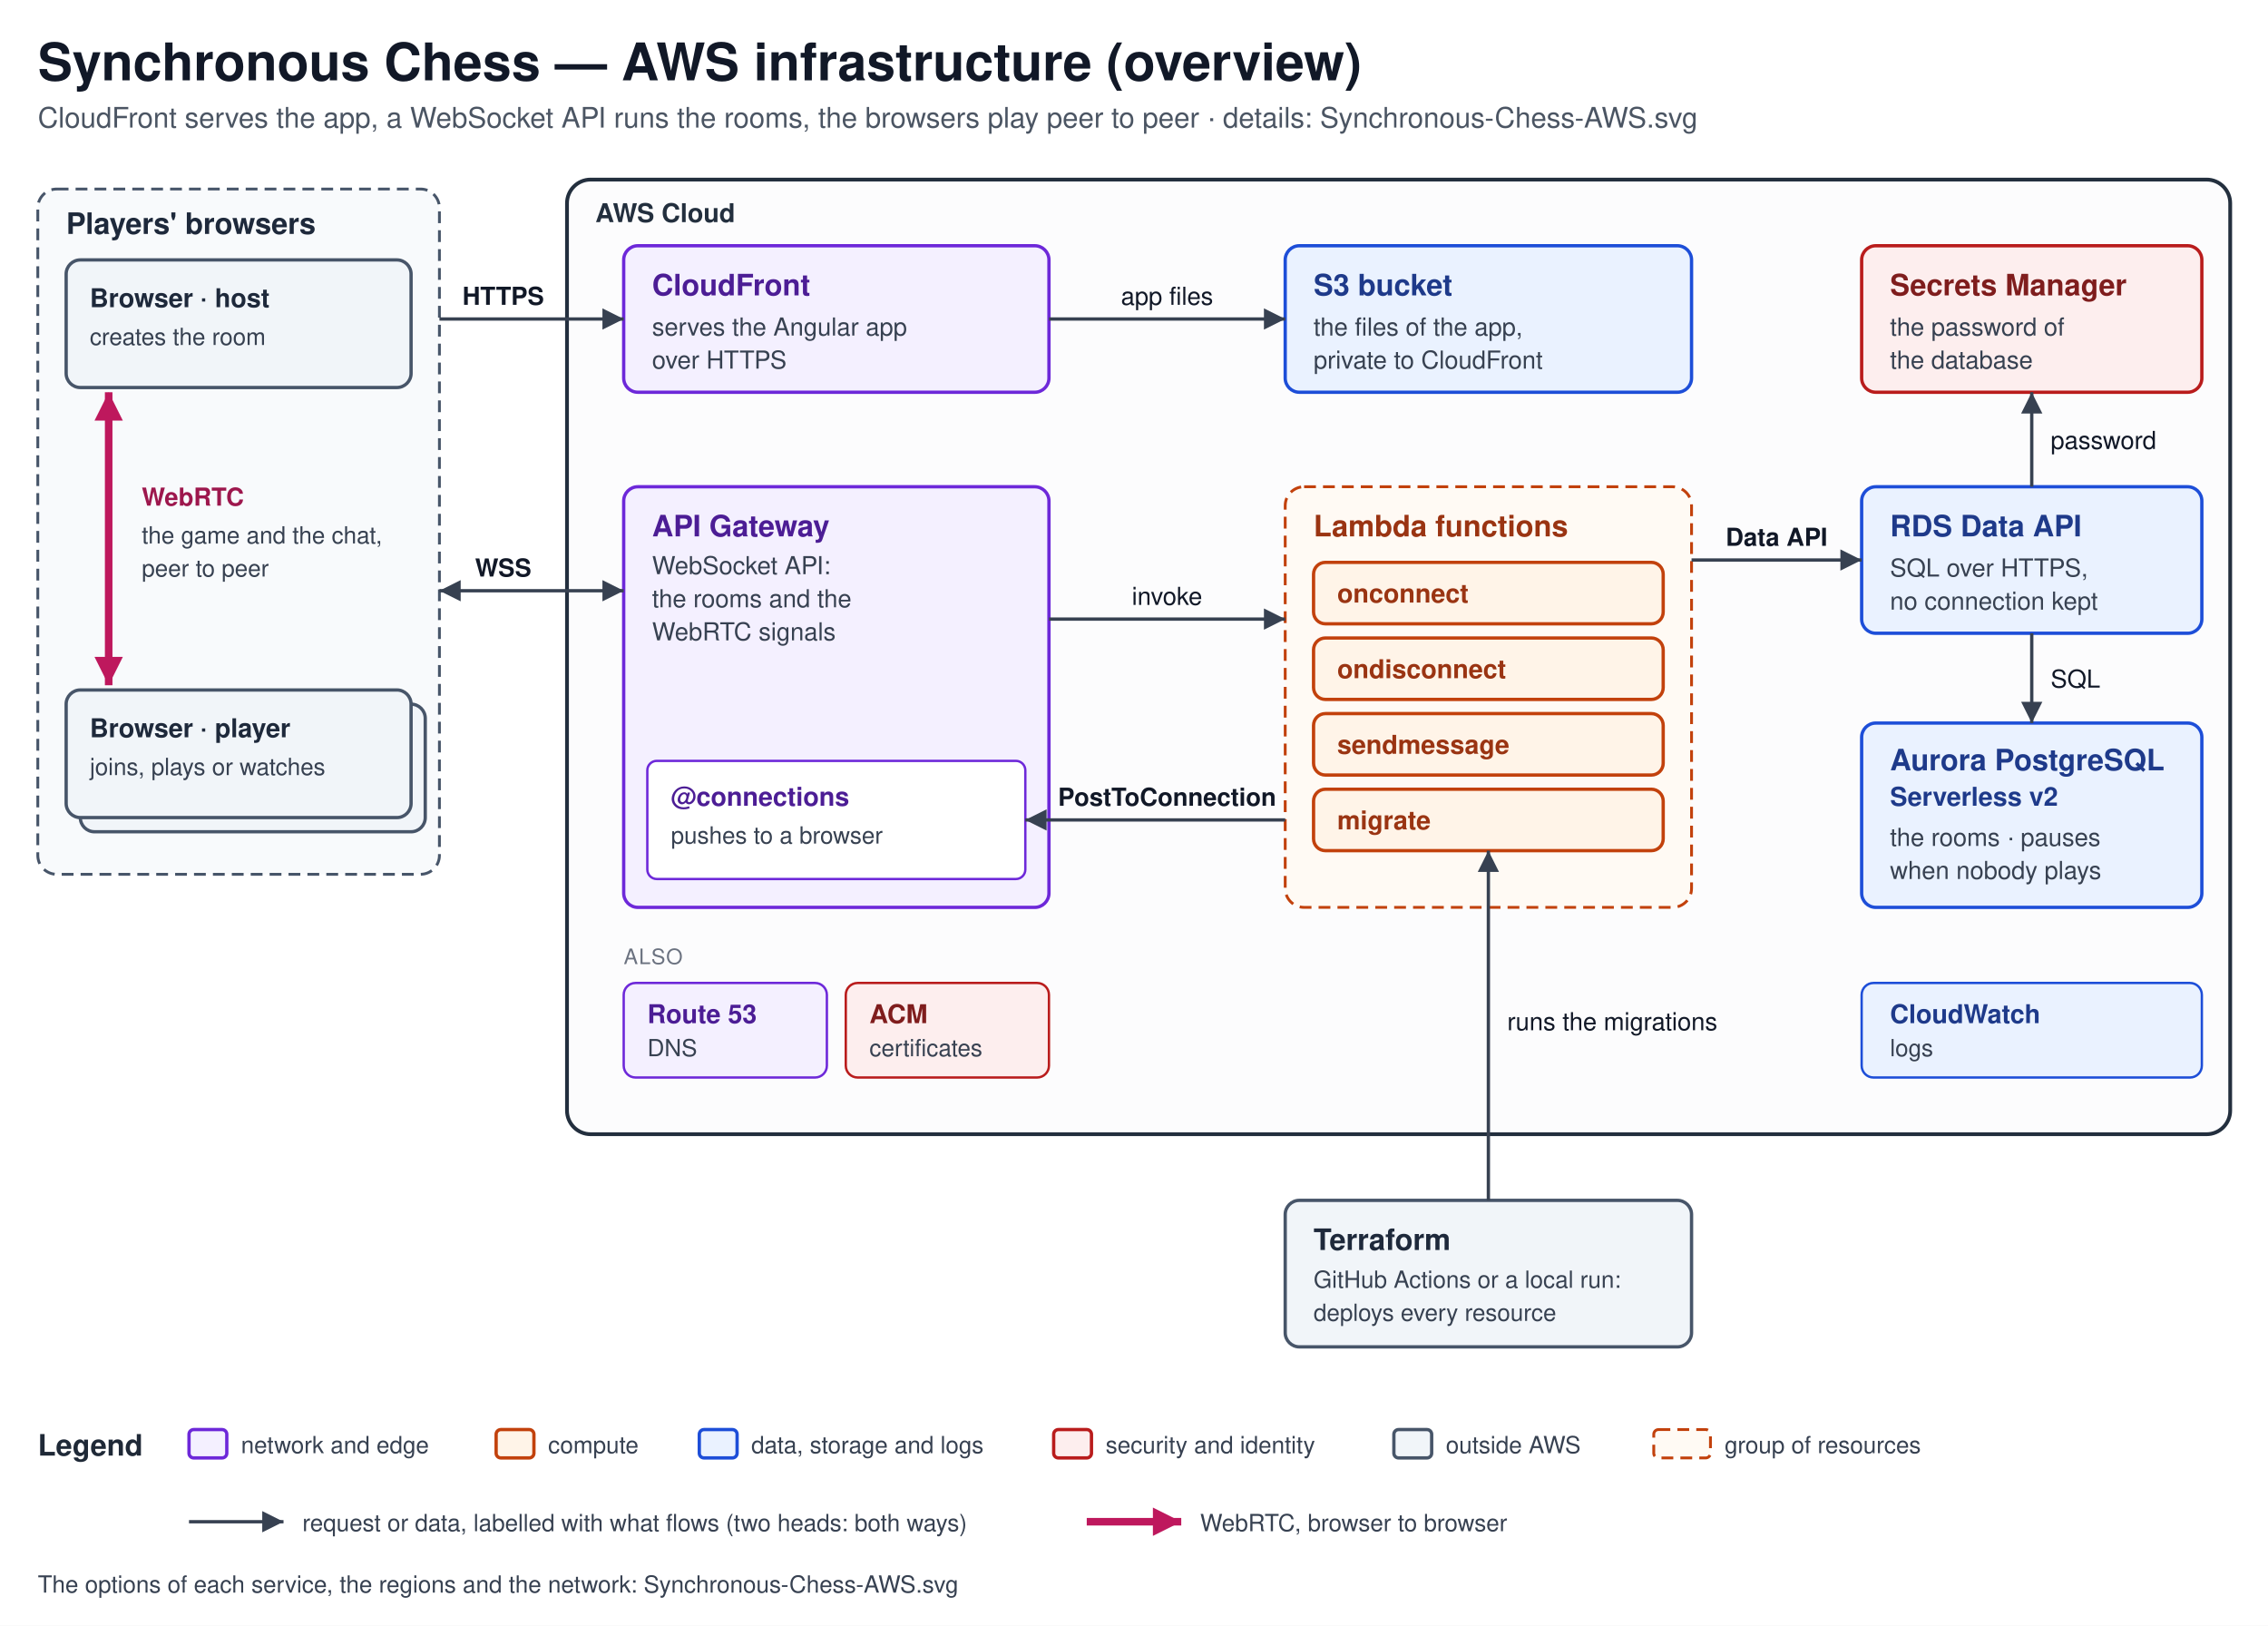
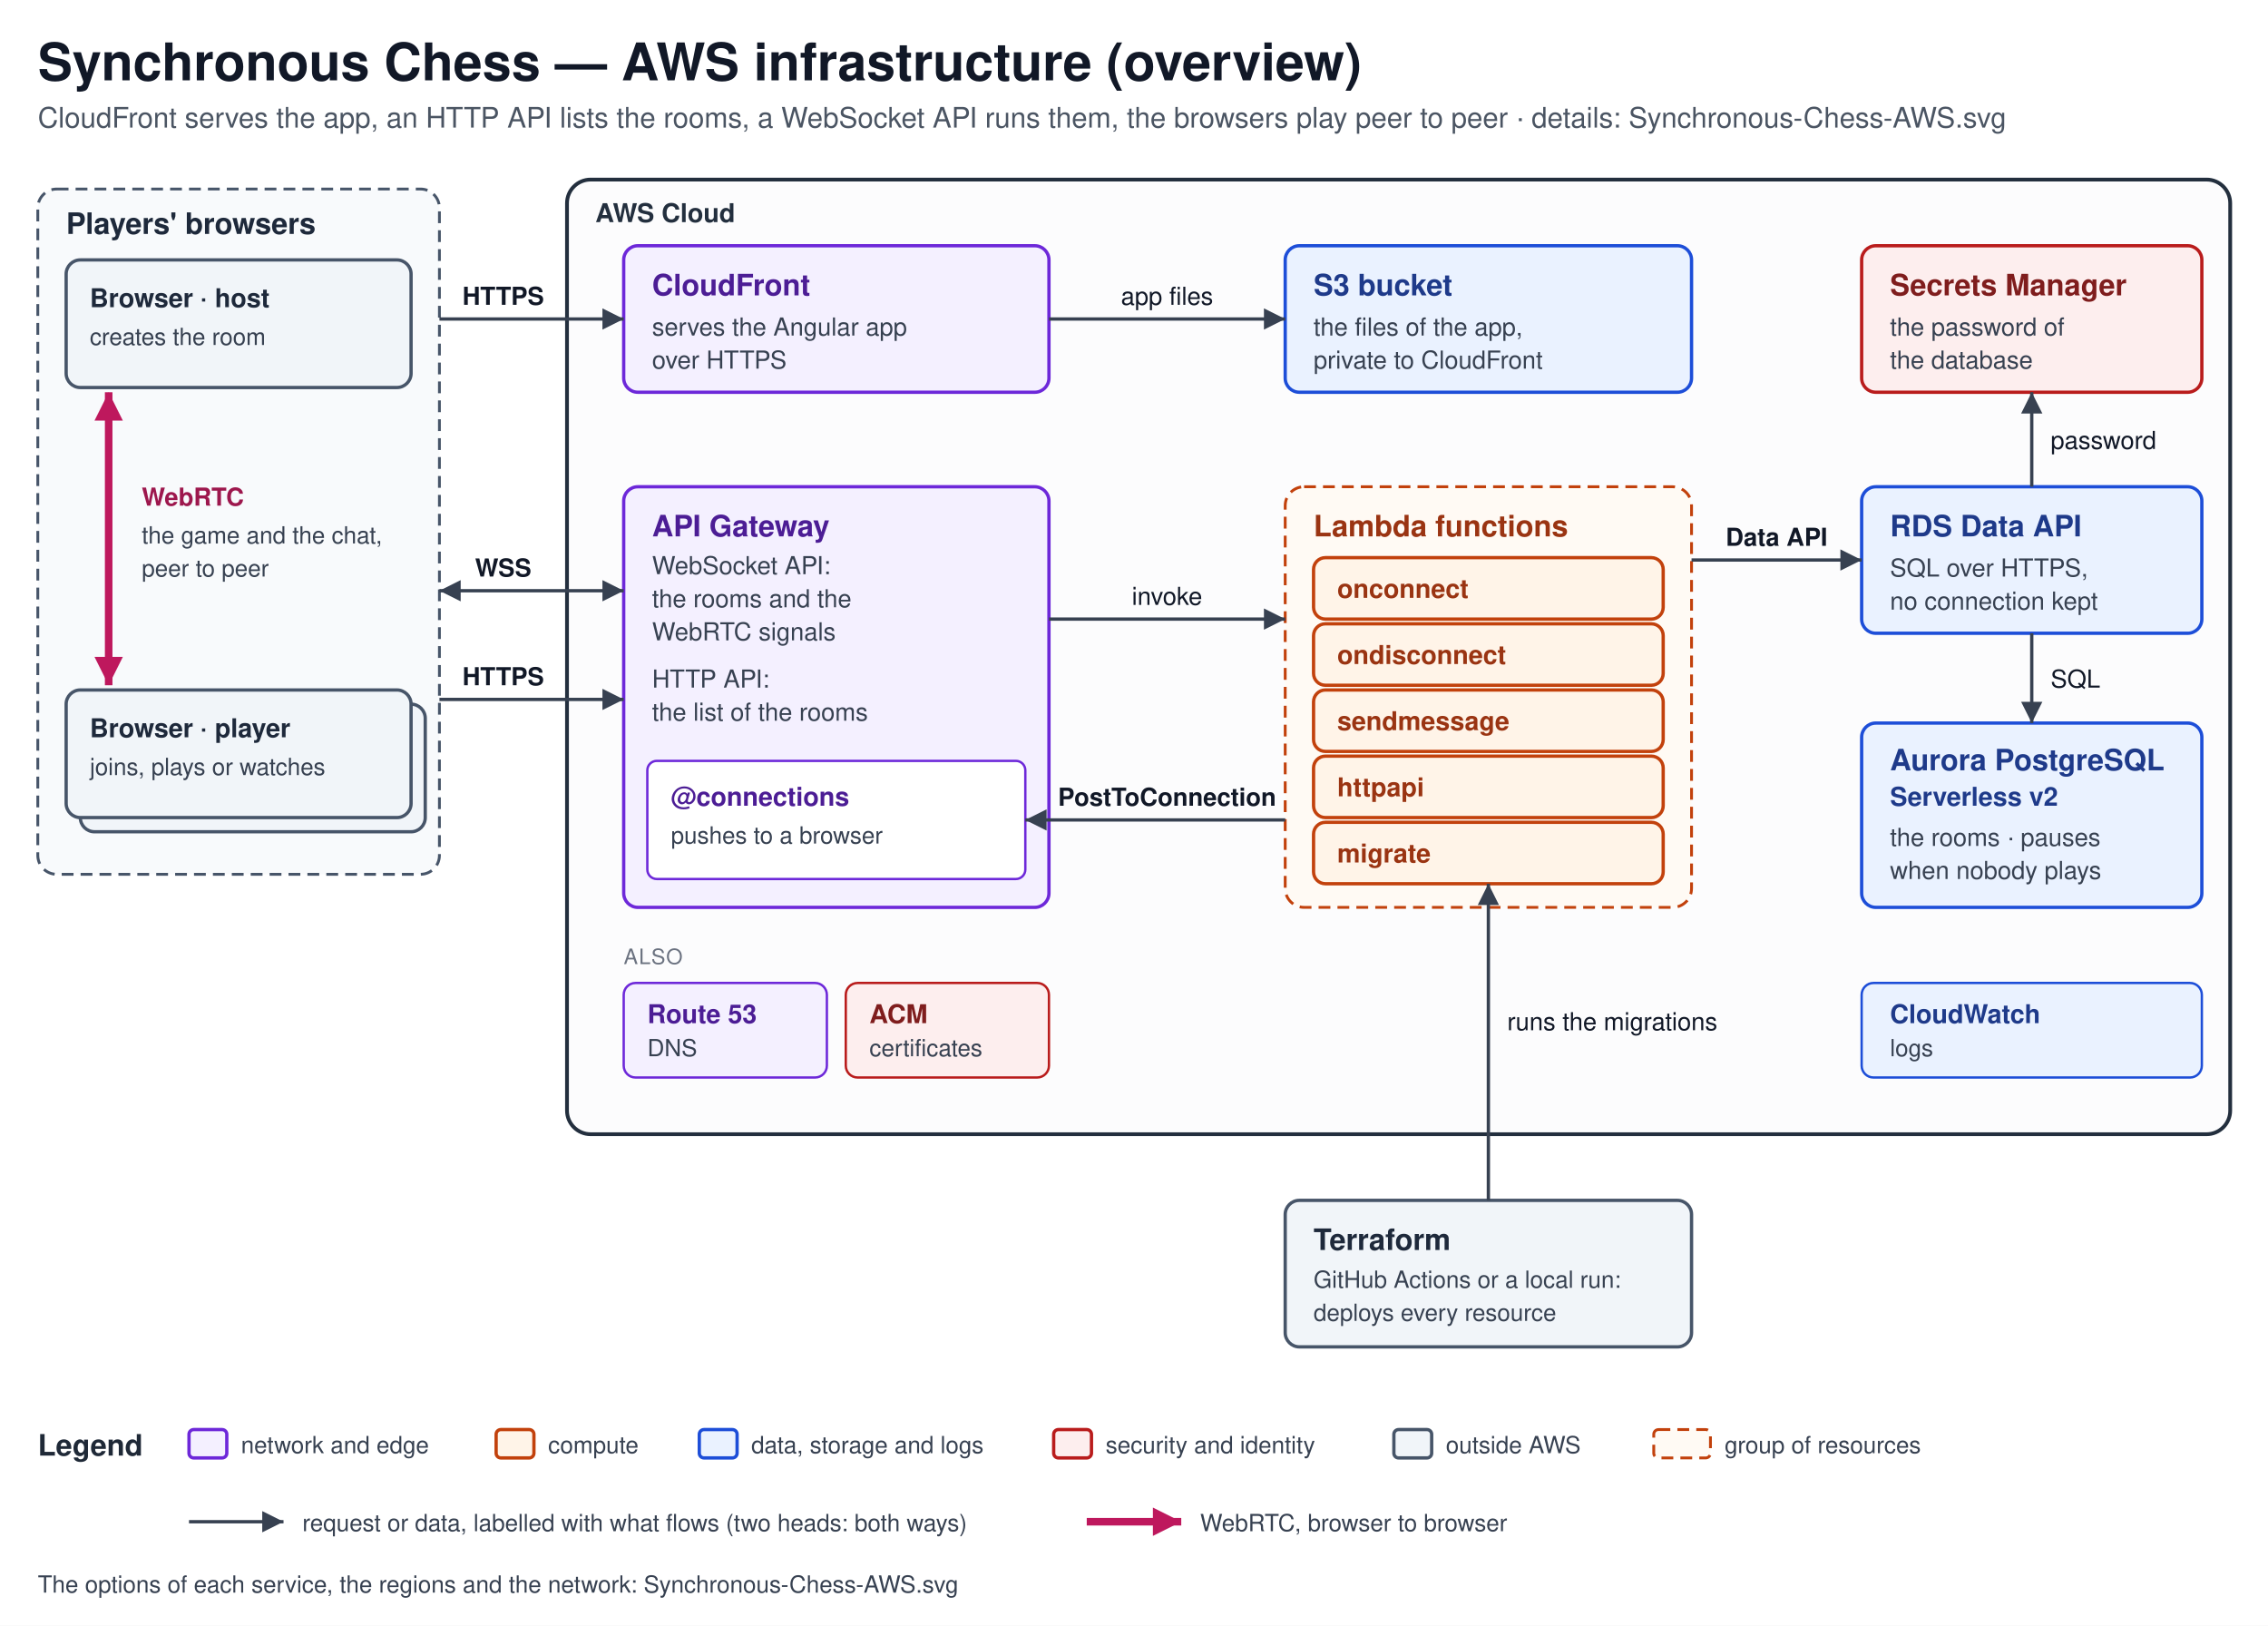
<svg xmlns="http://www.w3.org/2000/svg" version="1.1" width="960" height="688" viewBox="0 0 960 688" font-family="Helvetica, Arial, sans-serif">
  <defs>
    <style type="text/css">
      text { fill: #1f2937; font-size: 10px; }
      .title { font-size: 22px; font-weight: bold; fill: #111827; }
      .subtitle { font-size: 12px; fill: #4b5563; }
      .h { font-size: 12.5px; font-weight: bold; }
      .h2 { font-size: 11px; font-weight: bold; }
      .d { font-size: 10.5px; fill: #374151; }
      .s { font-size: 10px; fill: #374151; }
      .tag { font-size: 9px; fill: #6b7280; letter-spacing: 0.4px; }
      .lbl { font-size: 10.5px; fill: #111827; }
      .lbl-b { font-size: 10.5px; font-weight: bold; fill: #111827; }
      .boundary { font-size: 11px; font-weight: bold; }

      .net { fill: #f4f0ff; stroke: #6d28d9; stroke-width: 1.4; }
      .net-in { fill: #ffffff; stroke: #6d28d9; stroke-width: 1; }
      .net-t { fill: #4c1d95; }
      .cmp { fill: #fff4e8; stroke: #c2410c; stroke-width: 1.4; }
      .cmp-group { fill: #fffaf4; stroke: #c2410c; stroke-width: 1.2; stroke-dasharray: 5 3; }
      .cmp-t { fill: #9a3412; }
      .dat { fill: #eaf2ff; stroke: #1d4ed8; stroke-width: 1.4; }
      .dat-t { fill: #1e3a8a; }
      .sec { fill: #fdeeee; stroke: #b91c1c; stroke-width: 1.4; }
      .sec-t { fill: #7f1d1d; }
      .ext { fill: #f1f5f9; stroke: #475569; stroke-width: 1.4; }
      .ext-group { fill: #f8fafc; stroke: #475569; stroke-width: 1.2; stroke-dasharray: 5 3; }
      .ext-t { fill: #1e293b; }
      .minor { stroke-width: 1; }

      .aws { fill: #fcfcfd; stroke: #232f3e; stroke-width: 1.6; }
      .aws-t { fill: #232f3e; }

      .flow { fill: none; stroke: #374151; stroke-width: 1.4; }
      .rtc { fill: none; stroke: #be185d; stroke-width: 3.2; }
      .rtc-t { fill: #9d174d; }
    </style>
    <marker id="ah" viewBox="0 0 10 10" refX="10" refY="5" markerWidth="9" markerHeight="9" markerUnits="userSpaceOnUse" orient="auto">
      <path d="M0,0 L10,5 L0,10 z" fill="#374151" />
    </marker>
    <marker id="ah-s" viewBox="0 0 10 10" refX="0" refY="5" markerWidth="9" markerHeight="9" markerUnits="userSpaceOnUse" orient="auto">
      <path d="M10,0 L0,5 L10,10 z" fill="#374151" />
    </marker>
    <marker id="rtc" viewBox="0 0 10 10" refX="10" refY="5" markerWidth="12" markerHeight="12" markerUnits="userSpaceOnUse" orient="auto">
      <path d="M0,0 L10,5 L0,10 z" fill="#be185d" />
    </marker>
    <marker id="rtc-s" viewBox="0 0 10 10" refX="0" refY="5" markerWidth="12" markerHeight="12" markerUnits="userSpaceOnUse" orient="auto">
      <path d="M10,0 L0,5 L10,10 z" fill="#be185d" />
    </marker>
  </defs>
  <rect x="0" y="0" width="960" height="688" fill="#ffffff" />
  <text x="16" y="34" class="title">Synchronous Chess — AWS infrastructure (overview)</text>
-   <text x="16" y="54" class="subtitle">CloudFront serves the app, a WebSocket API runs the rooms, the browsers play peer to peer · details: Synchronous-Chess-AWS.svg</text>
+   <text x="16" y="54" class="subtitle">CloudFront serves the app, an HTTP API lists the rooms, a WebSocket API runs them, the browsers play peer to peer · details: Synchronous-Chess-AWS.svg</text>
  <rect x="16" y="80" width="170" height="290" rx="8" class="ext-group" />
  <text x="28" y="99" class="h ext-t">Players' browsers</text>
  <rect x="28" y="110" width="146" height="54" rx="6" class="ext" />
  <text x="38" y="130" class="h2 ext-t">Browser · host</text>
  <text x="38" y="146" class="s">creates the room</text>
  <line x1="46" y1="166" x2="46" y2="290" class="rtc" marker-start="url(#rtc-s)" marker-end="url(#rtc)" />
  <text x="60" y="214" class="lbl-b rtc-t">WebRTC</text>
  <text x="60" y="230" class="s">the game and the chat,</text>
  <text x="60" y="244" class="s">peer to peer</text>
  <rect x="34" y="298" width="146" height="54" rx="6" class="ext" />
  <rect x="28" y="292" width="146" height="54" rx="6" class="ext" />
  <text x="38" y="312" class="h2 ext-t">Browser · player</text>
  <text x="38" y="328" class="s">joins, plays or watches</text>
  <rect x="240" y="76" width="704" height="404" rx="10" class="aws" />
  <text x="252" y="94" class="boundary aws-t">AWS Cloud</text>
  <rect x="264" y="104" width="180" height="62" rx="6" class="net" />
  <text x="276" y="125" class="h net-t">CloudFront</text>
  <text x="276" y="142" class="d">serves the Angular app</text>
  <text x="276" y="156" class="d">over HTTPS</text>
  <rect x="544" y="104" width="172" height="62" rx="6" class="dat" />
  <text x="556" y="125" class="h dat-t">S3 bucket</text>
  <text x="556" y="142" class="d">the files of the app,</text>
  <text x="556" y="156" class="d">private to CloudFront</text>
  <line x1="186" y1="135" x2="264" y2="135" class="flow" marker-end="url(#ah)" />
  <text x="213" y="129" class="lbl-b" text-anchor="middle">HTTPS</text>
  <line x1="444" y1="135" x2="544" y2="135" class="flow" marker-end="url(#ah)" />
  <text x="494" y="129" class="lbl" text-anchor="middle">app files</text>
  <rect x="264" y="206" width="180" height="178" rx="6" class="net" />
  <text x="276" y="227" class="h net-t">API Gateway</text>
  <text x="276" y="243" class="d">WebSocket API:</text>
  <text x="276" y="257" class="d">the rooms and the</text>
  <text x="276" y="271" class="d">WebRTC signals</text>
+   <text x="276" y="291" class="d">HTTP API:</text>
+   <text x="276" y="305" class="d">the list of the rooms</text>
  <rect x="274" y="322" width="160" height="50" rx="4" class="net-in" />
  <text x="284" y="341" class="h2 net-t">@connections</text>
  <text x="284" y="357" class="s">pushes to a browser</text>
  <line x1="186" y1="250" x2="264" y2="250" class="flow" marker-start="url(#ah-s)" marker-end="url(#ah)" />
  <text x="213" y="244" class="lbl-b" text-anchor="middle">WSS</text>
+   <line x1="186" y1="296" x2="264" y2="296" class="flow" marker-end="url(#ah)" />
+   <text x="213" y="290" class="lbl-b" text-anchor="middle">HTTPS</text>
  <rect x="544" y="206" width="172" height="178" rx="8" class="cmp-group" />
  <text x="556" y="227" class="h cmp-t">Lambda functions</text>
-   <rect x="556" y="238" width="148" height="26" rx="5" class="cmp" />
-   <text x="566" y="255" class="h2 cmp-t">onconnect</text>
-   <rect x="556" y="270" width="148" height="26" rx="5" class="cmp" />
-   <text x="566" y="287" class="h2 cmp-t">ondisconnect</text>
-   <rect x="556" y="302" width="148" height="26" rx="5" class="cmp" />
-   <text x="566" y="319" class="h2 cmp-t">sendmessage</text>
-   <rect x="556" y="334" width="148" height="26" rx="5" class="cmp" />
-   <text x="566" y="351" class="h2 cmp-t">migrate</text>
+   <rect x="556" y="236" width="148" height="26" rx="5" class="cmp" />
+   <text x="566" y="253" class="h2 cmp-t">onconnect</text>
+   <rect x="556" y="264" width="148" height="26" rx="5" class="cmp" />
+   <text x="566" y="281" class="h2 cmp-t">ondisconnect</text>
+   <rect x="556" y="292" width="148" height="26" rx="5" class="cmp" />
+   <text x="566" y="309" class="h2 cmp-t">sendmessage</text>
+   <rect x="556" y="320" width="148" height="26" rx="5" class="cmp" />
+   <text x="566" y="337" class="h2 cmp-t">httpapi</text>
+   <rect x="556" y="348" width="148" height="26" rx="5" class="cmp" />
+   <text x="566" y="365" class="h2 cmp-t">migrate</text>
  <line x1="444" y1="262" x2="544" y2="262" class="flow" marker-end="url(#ah)" />
  <text x="494" y="256" class="lbl" text-anchor="middle">invoke</text>
  <line x1="544" y1="347" x2="434" y2="347" class="flow" marker-end="url(#ah)" />
  <text x="494" y="341" class="lbl-b" text-anchor="middle">PostToConnection</text>
  <rect x="788" y="104" width="144" height="62" rx="6" class="sec" />
  <text x="800" y="125" class="h sec-t">Secrets Manager</text>
  <text x="800" y="142" class="d">the password of</text>
  <text x="800" y="156" class="d">the database</text>
  <rect x="788" y="206" width="144" height="62" rx="6" class="dat" />
  <text x="800" y="227" class="h dat-t">RDS Data API</text>
  <text x="800" y="244" class="d">SQL over HTTPS,</text>
  <text x="800" y="258" class="d">no connection kept</text>
  <rect x="788" y="306" width="144" height="78" rx="6" class="dat" />
  <text x="800" y="326" class="h dat-t">Aurora PostgreSQL</text>
  <text x="800" y="341" class="h2 dat-t">Serverless v2</text>
  <text x="800" y="358" class="d">the rooms · pauses</text>
  <text x="800" y="372" class="d">when nobody plays</text>
  <line x1="716" y1="237" x2="788" y2="237" class="flow" marker-end="url(#ah)" />
  <text x="752" y="231" class="lbl-b" text-anchor="middle">Data API</text>
  <line x1="860" y1="206" x2="860" y2="166" class="flow" marker-end="url(#ah)" />
  <text x="868" y="190" class="lbl">password</text>
  <line x1="860" y1="268" x2="860" y2="306" class="flow" marker-end="url(#ah)" />
  <text x="868" y="291" class="lbl">SQL</text>
  <text x="264" y="408" class="tag">ALSO</text>
  <rect x="264" y="416" width="86" height="40" rx="5" class="net minor" />
  <text x="274" y="433" class="h2 net-t">Route 53</text>
  <text x="274" y="447" class="s">DNS</text>
  <rect x="358" y="416" width="86" height="40" rx="5" class="sec minor" />
  <text x="368" y="433" class="h2 sec-t">ACM</text>
  <text x="368" y="447" class="s">certificates</text>
  <rect x="788" y="416" width="144" height="40" rx="5" class="dat minor" />
  <text x="800" y="433" class="h2 dat-t">CloudWatch</text>
  <text x="800" y="447" class="s">logs</text>
  <rect x="544" y="508" width="172" height="62" rx="6" class="ext" />
  <text x="556" y="529" class="h ext-t">Terraform</text>
  <text x="556" y="545" class="s">GitHub Actions or a local run:</text>
  <text x="556" y="559" class="s">deploys every resource</text>
-   <line x1="630" y1="508" x2="630" y2="360" class="flow" marker-end="url(#ah)" />
+   <line x1="630" y1="508" x2="630" y2="374" class="flow" marker-end="url(#ah)" />
  <text x="638" y="436" class="lbl">runs the migrations</text>
  <text x="16" y="616" class="h">Legend</text>
  <rect x="80" y="605" width="16" height="12" rx="2" class="net" />
  <text x="102" y="615" class="s">network and edge</text>
  <rect x="210" y="605" width="16" height="12" rx="2" class="cmp" />
  <text x="232" y="615" class="s">compute</text>
  <rect x="296" y="605" width="16" height="12" rx="2" class="dat" />
  <text x="318" y="615" class="s">data, storage and logs</text>
  <rect x="446" y="605" width="16" height="12" rx="2" class="sec" />
  <text x="468" y="615" class="s">security and identity</text>
  <rect x="590" y="605" width="16" height="12" rx="2" class="ext" />
  <text x="612" y="615" class="s">outside AWS</text>
  <rect x="700" y="605" width="24" height="12" rx="2" class="cmp-group" />
  <text x="730" y="615" class="s">group of resources</text>
  <line x1="80" y1="644" x2="120" y2="644" class="flow" marker-end="url(#ah)" />
  <text x="128" y="648" class="s">request or data, labelled with what flows (two heads: both ways)</text>
  <line x1="460" y1="644" x2="500" y2="644" class="rtc" marker-end="url(#rtc)" />
  <text x="508" y="648" class="s">WebRTC, browser to browser</text>
  <text x="16" y="674" class="s">The options of each service, the regions and the network: Synchronous-Chess-AWS.svg</text>
</svg>
